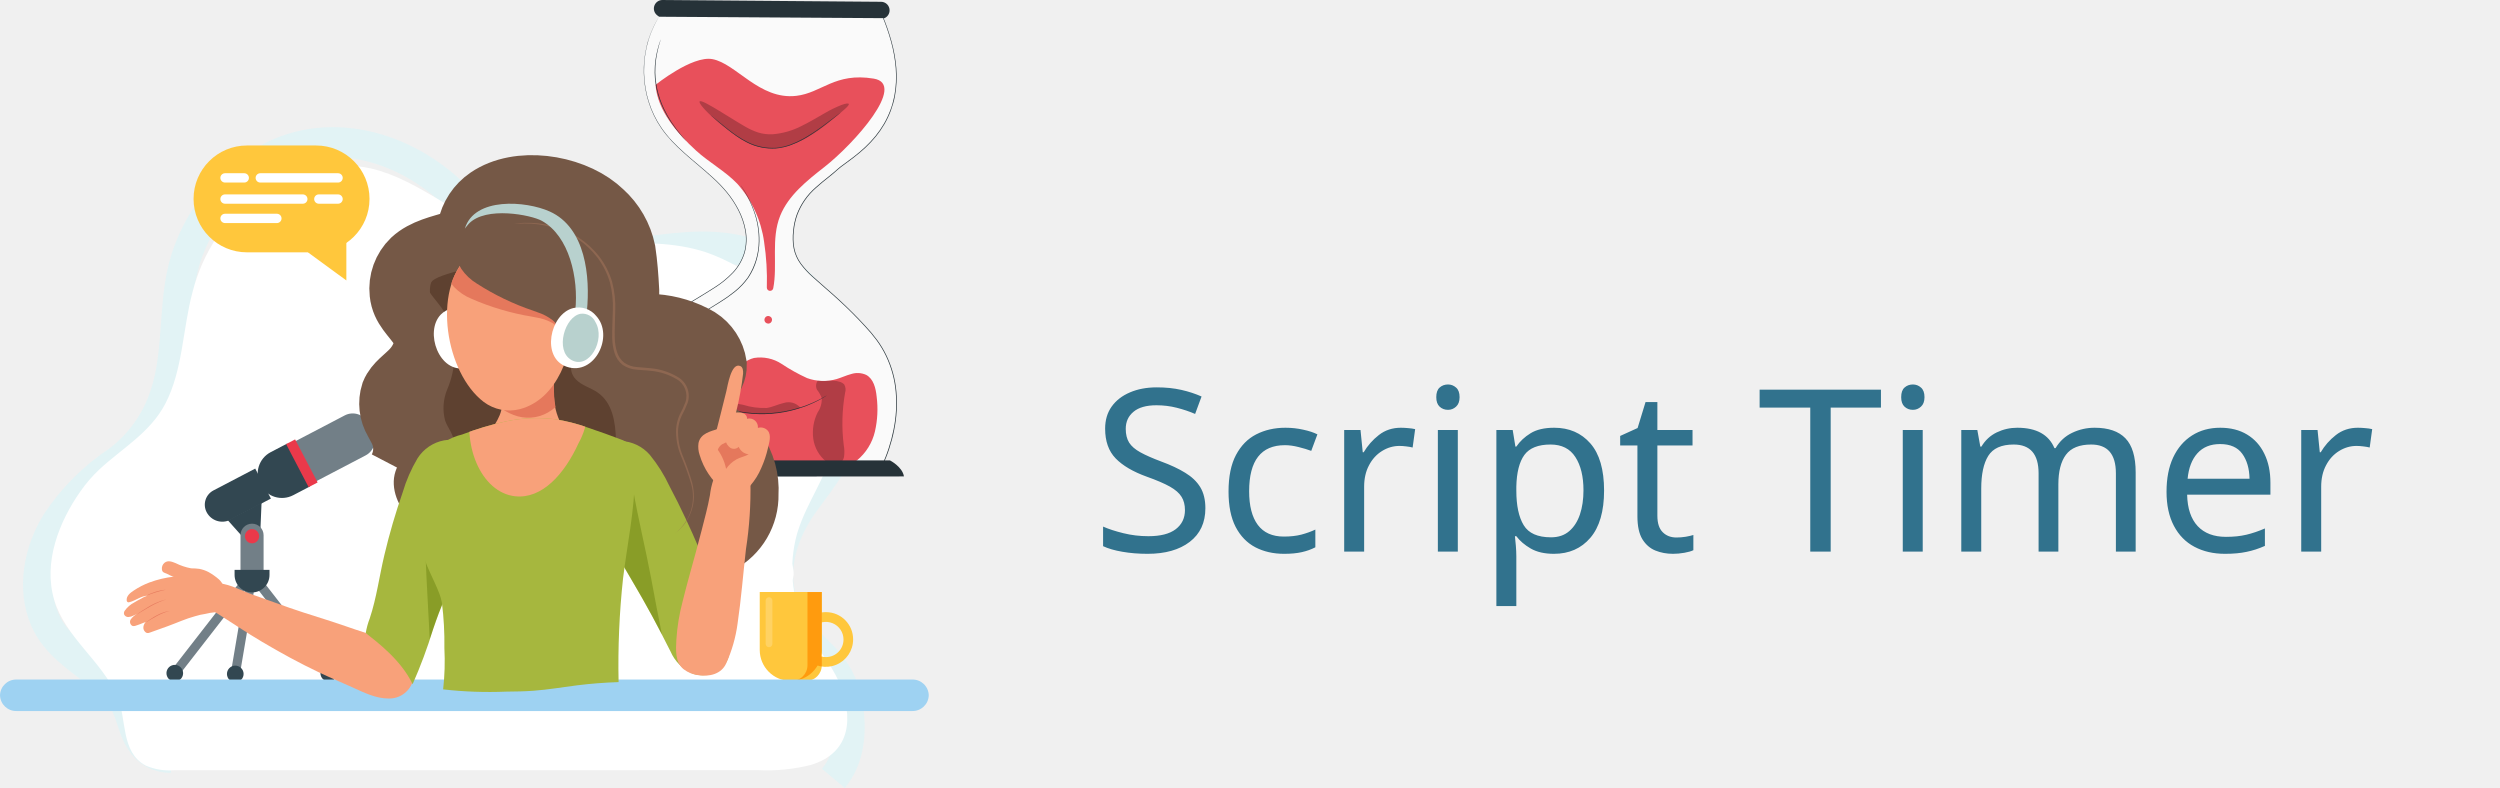
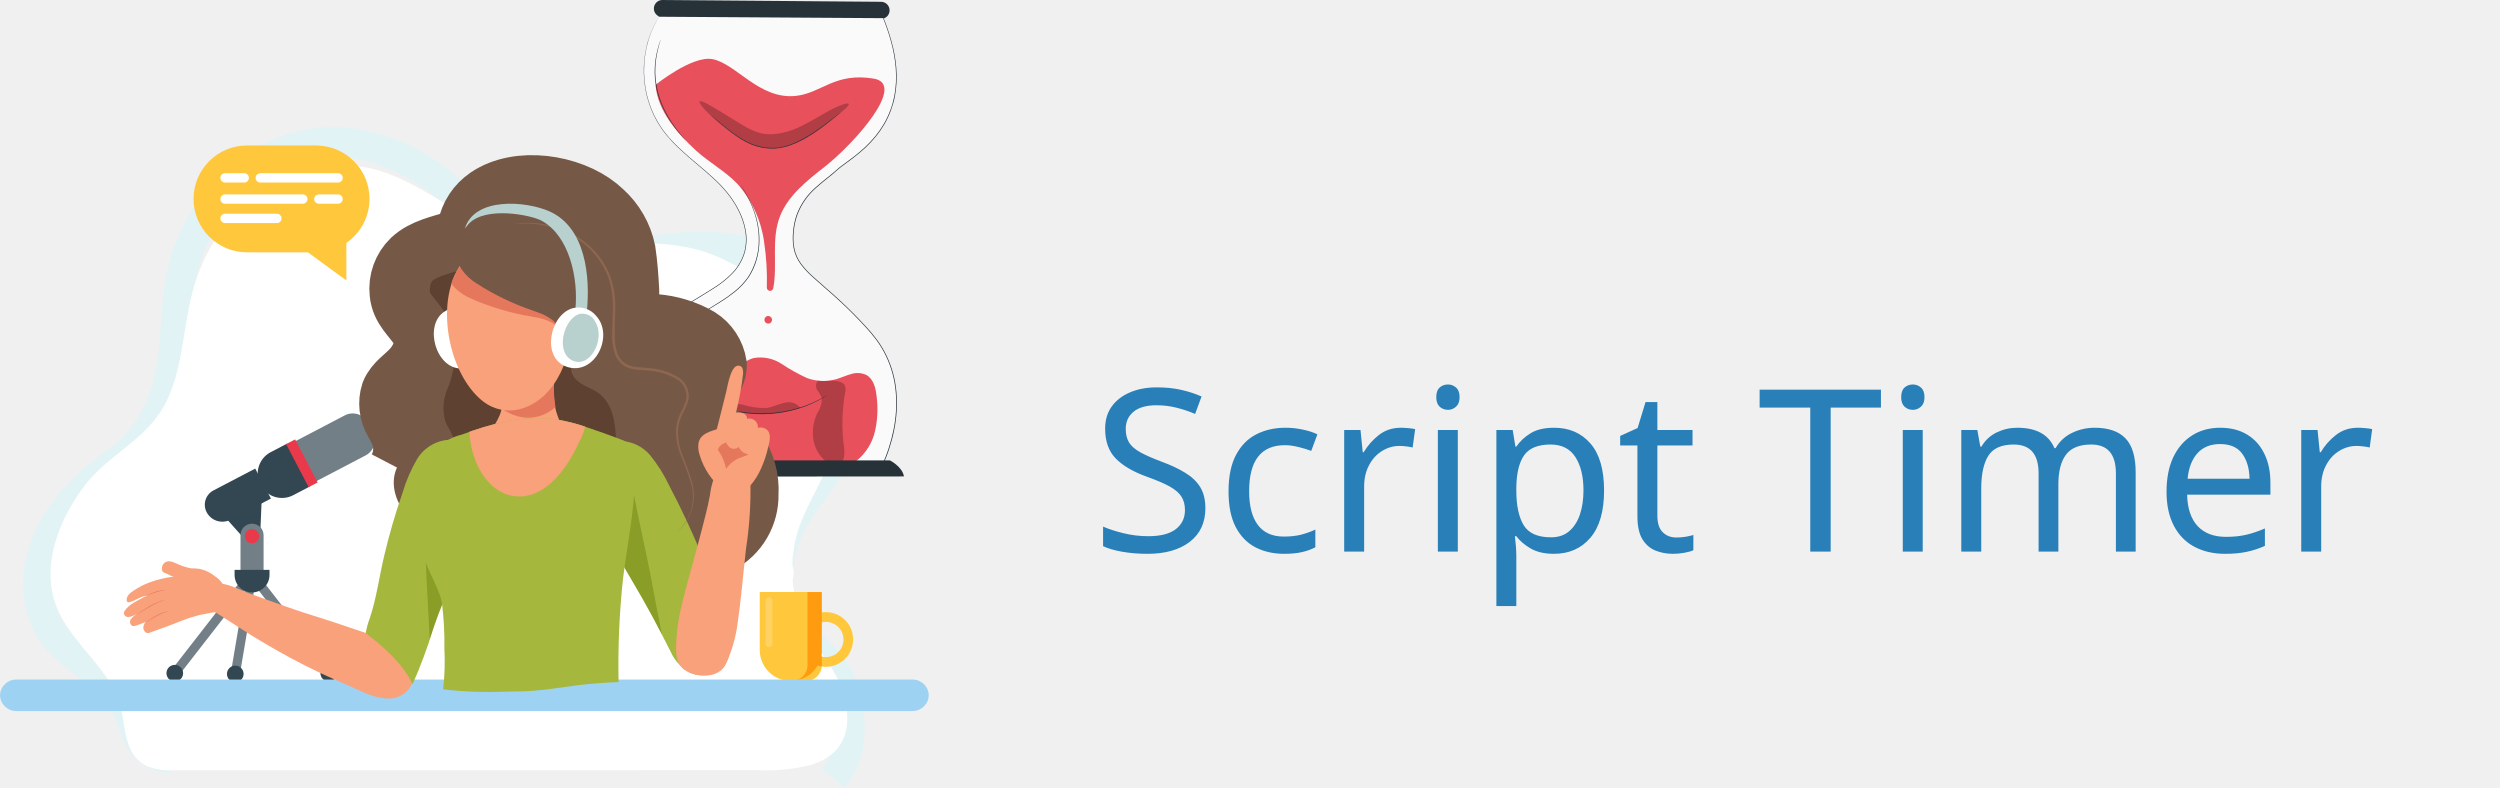
<svg xmlns="http://www.w3.org/2000/svg" width="418.891" height="132.034" viewBox="0 0 418.891 132.034">
  <defs>
    <clipPath id="clip-path">
      <path id="Path_501" data-name="Path 501" d="M1376.223,1389.763a54.274,54.274,0,0,1,.415,7.613,42.146,42.146,0,0,1-.21,6.91,68.055,68.055,0,0,0,10.548.379c1.534-.018,3.069-.036,4.6-.149,2.449-.181,4.872-.605,7.308-.909q3.457-.431,6.943-.539a134.359,134.359,0,0,1,.747-17.368c.682-5.676,1.976-11.5,1.955-17.223-.007-1.866.166-5.1-1.991-5.945-1.929-.753-3.885-1.431-5.844-2.1a29.153,29.153,0,0,0-5.583-1.419,24.738,24.738,0,0,0-8.258.389,50.9,50.9,0,0,0-7.254,2.184,9.2,9.2,0,0,0-2.757,1.137,8.582,8.582,0,0,0-1.662,3.057,32.2,32.2,0,0,0-2.461,10.07,18,18,0,0,0,.139,5c.556,2.61,1.985,4.906,2.93,7.375A9.1,9.1,0,0,1,1376.223,1389.763Z" transform="translate(-1372.613 -1358.825)" fill="#a6b73e" />
    </clipPath>
  </defs>
  <g id="Group_315" data-name="Group 315" transform="translate(-804.109 -100.579)">
    <g id="Group_282" data-name="Group 282" transform="translate(804.109 100.579)">
      <path id="Path_464" data-name="Path 464" d="M327.018,691.4a5.765,5.765,0,0,1-5.02-2.768c-1.41-2.087-1.575-4.63-2.866-6.757a19.006,19.006,0,0,0-4.507-4.678c-3.251-2.637-6.949-4.924-8.678-8.926-2.256-5.221-1.091-11.455,1.875-16.308A36.47,36.47,0,0,1,318.169,641.6a22.5,22.5,0,0,0,7.844-10.985c2.664-7.914,1.028-16.566,4.014-24.284a29.378,29.378,0,0,1,14.19-15.862c11.159-5.4,24.348-.6,32.3,8.641a24.689,24.689,0,0,0,16.642,8.341c12.125.993,24.756-5.6,35.989,1.842,5.725,3.792,9.772,10.513,11.032,17.606a22.514,22.514,0,0,1-.914,12.212c-1.518,3.712-4.135,6.74-6.384,9.947-3.737,5.329-5.782,12.451-2.287,18.453a39.1,39.1,0,0,0,5.829,6.97,14.879,14.879,0,0,1,3.972,7.662c.832,4.368.508,9.279-2.352,12.684" transform="translate(-298.409 -564.401)" fill="none" stroke="#e2f3f5" stroke-miterlimit="10" stroke-width="5" />
      <path id="Path_465" data-name="Path 465" d="M344.943,707.227c-3.535,5.027-6.263,11.865-4.37,18.177,1.887,6.293,7.922,10.173,10.559,16.151,1.645,3.728.511,9.322,4.786,11.6a9.883,9.883,0,0,0,4.693.771l97.893-.012a30.178,30.178,0,0,0,8.9-.888c6.781-2.086,7.063-8.046,4.722-13.716-1.452-3.515-4.222-6.2-5.8-9.651a22.139,22.139,0,0,1-1.312-15.269q.091-.312.19-.622c1.522-4.736,4.585-8.807,5.852-13.628,2.616-9.952-3.164-20.475-10.762-26.872a32.168,32.168,0,0,0-10.527-6.132c-10.6-3.479-22.371.547-33-2.817-8.154-2.581-14.849-9.291-23.157-11.231a23.327,23.327,0,0,0-18.708,4A30.21,30.21,0,0,0,363.745,673.8c-1.662,6.224-1.61,13.059-4.559,18.713-2.522,4.837-7.2,7.447-10.993,10.956A23.664,23.664,0,0,0,344.943,707.227Z" transform="translate(-331.485 -624.87)" fill="#fff" />
      <g id="Group_218" data-name="Group 218" transform="translate(27.503 69.276)">
        <rect id="Rectangle_209" data-name="Rectangle 209" width="1.53" height="19.351" transform="translate(14.395 24.441) rotate(9.608)" fill="#727f87" />
        <circle id="Ellipse_13" data-name="Ellipse 13" cx="1.395" cy="1.395" r="1.395" transform="matrix(0.815, -0.579, 0.579, 0.815, 9.974, 43.319)" fill="#324751" />
        <rect id="Rectangle_210" data-name="Rectangle 210" width="1.53" height="19.351" transform="matrix(0.79, -0.614, 0.614, 0.79, 15.101, 28.713)" fill="#727f87" />
        <circle id="Ellipse_14" data-name="Ellipse 14" cx="1.395" cy="1.395" r="1.395" transform="translate(25.763 42.756) rotate(-22.172)" fill="#324751" />
        <rect id="Rectangle_211" data-name="Rectangle 211" width="1.53" height="19.351" transform="matrix(-0.79, -0.614, 0.614, -0.79, 2.387, 43.991)" fill="#727f87" />
        <circle id="Ellipse_15" data-name="Ellipse 15" cx="1.395" cy="1.395" r="1.395" transform="translate(0 42.677) rotate(-19.64)" fill="#324751" />
        <g id="Group_217" data-name="Group 217" transform="translate(5.869)">
          <path id="Path_466" data-name="Path 466" d="M996.062,1358.287l-3.5-6.7,10.131-5.3a2.88,2.88,0,0,1,3.887,1.218l.834,1.595a2.88,2.88,0,0,1-1.218,3.887Z" transform="translate(-978.3 -1345.961)" fill="#727f87" />
          <path id="Rectangle_212" data-name="Rectangle 212" d="M0,0H8.141a0,0,0,0,1,0,0V3.13A4.07,4.07,0,0,1,4.07,7.2h0A4.07,4.07,0,0,1,0,3.13V0A0,0,0,0,1,0,0Z" transform="matrix(0.463, 0.886, -0.886, 0.463, 14.761, 5.036)" fill="#324751" />
          <rect id="Rectangle_213" data-name="Rectangle 213" width="8.141" height="1.701" transform="matrix(0.463, 0.886, -0.886, 0.463, 16.077, 4.348)" fill="#ea394a" />
          <path id="Rectangle_214" data-name="Rectangle 214" d="M0,0H5.67a0,0,0,0,1,0,0V7.632A2.966,2.966,0,0,1,2.7,10.6h0A2.7,2.7,0,0,1,0,7.894V0A0,0,0,0,1,0,0Z" transform="translate(9.392 9.238) rotate(62.393)" fill="#324751" />
          <path id="Path_467" data-name="Path 467" d="M840.35,1604l.37-8.861-5.644,2.952Z" transform="translate(-830.268 -1580.183)" fill="#324751" />
        </g>
        <path id="Rectangle_215" data-name="Rectangle 215" d="M1.935,0h0A1.935,1.935,0,0,1,3.87,1.935v8.686a0,0,0,0,1,0,0H0a0,0,0,0,1,0,0V1.935A1.935,1.935,0,0,1,1.935,0Z" transform="translate(12.793 18.47)" fill="#727f87" />
        <circle id="Ellipse_16" data-name="Ellipse 16" cx="1.193" cy="1.193" r="1.193" transform="translate(13.536 19.377)" fill="#ea394a" />
        <path id="Rectangle_216" data-name="Rectangle 216" d="M0,0H5.85a0,0,0,0,1,0,0V.855A2.925,2.925,0,0,1,2.925,3.78h0A2.925,2.925,0,0,1,0,.855V0A0,0,0,0,1,0,0Z" transform="translate(11.803 26.21)" fill="#324751" />
      </g>
      <g id="Group_223" data-name="Group 223" transform="translate(127.298 78.961)">
        <g id="Group_220" data-name="Group 220" transform="translate(2.422 0)">
          <g id="Group_219" data-name="Group 219">
            <path id="Path_468" data-name="Path 468" d="M2362.991,1526.587a3.17,3.17,0,0,0,.073-2.4,9.282,9.282,0,0,0-1.1-2.179,9.894,9.894,0,0,1-1.208-2.455,5.281,5.281,0,0,1,.059-2.939,21.765,21.765,0,0,1,2.564-4.615,6.624,6.624,0,0,0,.871-2.219,3.819,3.819,0,0,0-.289-2.415,3.487,3.487,0,0,1,1.038,2.457,6.257,6.257,0,0,1-.549,2.7c-.7,1.682-1.76,3.048-2.17,4.524a3.965,3.965,0,0,0-.125,2.148,11.711,11.711,0,0,0,.86,2.256,7.825,7.825,0,0,1,.787,2.6A3.04,3.04,0,0,1,2362.991,1526.587Z" transform="translate(-2360.571 -1507.369)" fill="#fff" />
          </g>
        </g>
        <g id="Group_222" data-name="Group 222" transform="translate(0 20.236)">
          <g id="Group_221" data-name="Group 221">
            <path id="Rectangle_217" data-name="Rectangle 217" d="M0,0H10.4a0,0,0,0,1,0,0V9.7a5.2,5.2,0,0,1-5.2,5.2h0A5.2,5.2,0,0,1,0,9.7V0A0,0,0,0,1,0,0Z" transform="translate(0 0)" fill="#ffc73c" />
            <path id="Path_469" data-name="Path 469" d="M2434.926,1900.759a4.584,4.584,0,1,0,4.516,4.583A4.55,4.55,0,0,0,2434.926,1900.759Zm0,7.532a2.949,2.949,0,1,1,2.906-2.949A2.928,2.928,0,0,1,2434.926,1908.291Z" transform="translate(-2423.796 -1897.389)" fill="#ffc73c" />
            <path id="Path_470" data-name="Path 470" d="M2337.329,1867.444h0a.564.564,0,0,1-.562-.562v-7.251a.564.564,0,0,1,.563-.562h0a.564.564,0,0,1,.563.563v7.251A.564.564,0,0,1,2337.329,1867.444Z" transform="translate(-2335.773 -1858.199)" fill="#fff" opacity="0.2" />
            <path id="Path_471" data-name="Path 471" d="M2412.269,1844.6v12.266a2.634,2.634,0,0,1-2.634,2.634h2.4a2.634,2.634,0,0,0,2.634-2.634V1844.6Z" transform="translate(-2404.27 -1844.596)" fill="#ffc73c" style="mix-blend-mode: multiply;isolation: isolate" />
          </g>
        </g>
      </g>
      <path id="Path_472" data-name="Path 472" d="M351.678,2094.239H201.6a2.706,2.706,0,0,1-2.768-2.639h0a2.706,2.706,0,0,1,2.768-2.639h150.08a2.706,2.706,0,0,1,2.768,2.639h0A2.706,2.706,0,0,1,351.678,2094.239Z" transform="translate(-198.83 -1975.1)" fill="#9ed2f2" />
      <g id="Group_224" data-name="Group 224" transform="translate(32.433 24.378)">
        <rect id="Rectangle_218" data-name="Rectangle 218" width="29.482" height="17.902" rx="8.951" transform="translate(29.482 17.902) rotate(180)" fill="#ffc73c" />
        <path id="Path_473" data-name="Path 473" d="M1065.03,845.74v-8.227l-6.443,3.514Z" transform="translate(-1039.428 -823.126)" fill="#ffc73c" />
        <rect id="Rectangle_219" data-name="Rectangle 219" width="14.595" height="1.562" rx="0.781" transform="translate(4.491 8.195)" fill="#fff" />
        <rect id="Rectangle_220" data-name="Rectangle 220" width="4.784" height="1.562" rx="0.781" transform="translate(20.208 8.195)" fill="#fff" />
        <rect id="Rectangle_221" data-name="Rectangle 221" width="14.595" height="1.562" rx="0.781" transform="translate(24.992 6.21) rotate(180)" fill="#fff" />
        <rect id="Rectangle_222" data-name="Rectangle 222" width="4.784" height="1.562" rx="0.781" transform="translate(9.274 6.21) rotate(180)" fill="#fff" />
        <rect id="Rectangle_223" data-name="Rectangle 223" width="10.25" height="1.562" rx="0.781" transform="translate(4.491 11.438)" fill="#fff" />
      </g>
      <g id="Group_251" data-name="Group 251" transform="translate(106.243)">
        <g id="Group_244" data-name="Group 244">
          <g id="Group_228" data-name="Group 228" transform="translate(0 2.76)">
            <g id="Group_225" data-name="Group 225" transform="translate(0.051 0.041)">
              <path id="Path_474" data-name="Path 474" d="M1974.356,238.178a17.284,17.284,0,0,0,.568,18.922c2.618,3.619,6.546,6.044,9.665,9.242s5.487,7.91,3.841,12.062c-1.675,4.227-6.583,5.947-10.258,8.624a19.388,19.388,0,0,0-4.677,26.482h38.174s6.706-12.78-1.916-22.52-13.252-9.9-12.933-16.285,4.79-8.462,7.344-10.857,15.008-7.983,7.664-25.669Z" transform="translate(-1970.209 -238.178)" fill="#fafafa" />
            </g>
            <g id="Group_227" data-name="Group 227">
              <g id="Group_226" data-name="Group 226">
                <path id="Path_475" data-name="Path 475" d="M1973.551,237.531s.222,0,.657-.005l1.935-.005,7.449-.011,27.432-.02h.028l.01.026a35.587,35.587,0,0,1,1.423,4.134,24.121,24.121,0,0,1,.811,4.492,17.844,17.844,0,0,1-.242,4.742,15.225,15.225,0,0,1-1.726,4.609,16.791,16.791,0,0,1-1.438,2.086,19.438,19.438,0,0,1-1.759,1.881,25.955,25.955,0,0,1-2,1.69c-.695.537-1.42,1.045-2.128,1.582-.355.267-.679.567-1.017.868s-.689.579-1.042.861c-.705.564-1.418,1.128-2.091,1.746a11.162,11.162,0,0,0-3.135,4.5,10.909,10.909,0,0,0-.6,2.749c-.019.236-.051.471-.059.709s-.018.475-.007.713a8.147,8.147,0,0,0,.144,1.42,6.487,6.487,0,0,0,1.146,2.615,14.535,14.535,0,0,0,1.98,2.144c1.449,1.325,2.987,2.59,4.459,3.956s2.917,2.792,4.3,4.3a25.885,25.885,0,0,1,1.985,2.36,16.607,16.607,0,0,1,1.6,2.668,17.518,17.518,0,0,1,1.644,6.054,22.165,22.165,0,0,1-.372,6.364,26.139,26.139,0,0,1-.819,3.122,22.812,22.812,0,0,1-1.212,3.015l-.016.031h-1.019l-37.191,0h-.03l-.016-.025a19.682,19.682,0,0,1-3.2-9.011,19,19,0,0,1,1.321-9.1,19.8,19.8,0,0,1,5.046-7.208,22.952,22.952,0,0,1,3.445-2.513c1.192-.74,2.394-1.424,3.531-2.173a16.179,16.179,0,0,0,3.107-2.528,8.495,8.495,0,0,0,1.923-3.333,8.292,8.292,0,0,0,.152-3.721,12.122,12.122,0,0,0-1.18-3.42,16.722,16.722,0,0,0-1.921-2.919,23.306,23.306,0,0,0-2.325-2.426c-1.616-1.488-3.27-2.789-4.759-4.126-.745-.667-1.452-1.34-2.1-2.032a18.911,18.911,0,0,1-1.743-2.148,16.367,16.367,0,0,1-2.184-4.527,16.9,16.9,0,0,1-.744-4.288c-.031-.333-.019-.66-.019-.979s-.005-.631.028-.934l.068-.886c.034-.286.082-.564.12-.834a15.921,15.921,0,0,1,1.5-4.754,6.478,6.478,0,0,1,.345-.666l.274-.467c.147-.25.223-.375.223-.375l-.217.382-.268.468a6.593,6.593,0,0,0-.34.666,16.028,16.028,0,0,0-1.477,4.751c-.038.27-.084.546-.118.832s-.043.582-.066.884-.022.613-.025.932-.011.645.021.977a16.88,16.88,0,0,0,.75,4.274,16.325,16.325,0,0,0,2.183,4.507,18.9,18.9,0,0,0,1.74,2.139c.649.689,1.355,1.36,2.1,2.025,1.488,1.333,3.143,2.633,4.764,4.121a23.337,23.337,0,0,1,2.335,2.432,16.812,16.812,0,0,1,1.934,2.931,12.2,12.2,0,0,1,1.191,3.443,8.377,8.377,0,0,1-.151,3.76,8.58,8.58,0,0,1-1.941,3.371,16.256,16.256,0,0,1-3.123,2.545c-1.139.752-2.342,1.437-3.531,2.177a22.84,22.84,0,0,0-3.429,2.5,19.7,19.7,0,0,0-5.016,7.173,18.9,18.9,0,0,0-1.31,9.046,19.578,19.578,0,0,0,3.181,8.959l-.046-.025,37.191,0h.983l-.052.031a22.668,22.668,0,0,0,1.2-3,26.018,26.018,0,0,0,.816-3.108,22.054,22.054,0,0,0,.37-6.33,17.4,17.4,0,0,0-1.632-6.014,16.471,16.471,0,0,0-1.589-2.651,25.773,25.773,0,0,0-1.977-2.351q-2.073-2.257-4.293-4.293c-1.471-1.365-3-2.628-4.458-3.957a14.629,14.629,0,0,1-1.994-2.161,6.6,6.6,0,0,1-1.164-2.658,8.264,8.264,0,0,1-.145-1.439c-.011-.24,0-.48.007-.72s.041-.477.06-.715a11.034,11.034,0,0,1,.6-2.775,11.269,11.269,0,0,1,3.165-4.538c.676-.621,1.392-1.186,2.1-1.749.353-.281.7-.565,1.039-.858s.665-.6,1.022-.872c.711-.538,1.435-1.045,2.128-1.58a25.826,25.826,0,0,0,1.99-1.682,19.386,19.386,0,0,0,1.75-1.871,16.7,16.7,0,0,0,1.43-2.073,15.137,15.137,0,0,0,1.718-4.579,17.735,17.735,0,0,0,.244-4.717,24.013,24.013,0,0,0-.8-4.476,35.53,35.53,0,0,0-1.415-4.125l.038.025-27.415-.02-7.455-.011-1.94-.005C1973.776,237.535,1973.551,237.531,1973.551,237.531Z" transform="translate(-1969.352 -237.49)" fill="#263238" />
              </g>
            </g>
          </g>
          <g id="Group_229" data-name="Group 229" transform="translate(3.594 9.851)">
            <path id="Path_476" data-name="Path 476" d="M2065.8,358.976c5.622.924-3.242,10.882-8.26,14.812-2.906,2.275-6.026,4.743-7.406,8.165-1.565,3.883-.405,8.248-1.164,12.154a.543.543,0,0,1-1.075-.114,42.327,42.327,0,0,0-.456-7.651,18.4,18.4,0,0,0-4.489-9.746c-2.048-2.142-4.734-3.565-6.919-5.567-3.19-2.923-6.467-6.694-6.786-11.008,0,0,6.125-4.933,9.524-4.311,3.973.728,7.885,6.858,14.041,6.156C2057.108,361.376,2059.277,357.9,2065.8,358.976Z" transform="translate(-2029.245 -355.655)" fill="#e8505b" />
          </g>
          <g id="Group_230" data-name="Group 230" transform="translate(2.067 59.86)">
            <path id="Path_477" data-name="Path 477" d="M2042.376,1195.654c-.142-1.406-.517-3-1.765-3.661a3.484,3.484,0,0,0-2.5-.139c-.828.218-1.606.594-2.427.838a7.952,7.952,0,0,1-4.965-.157,30.54,30.54,0,0,1-4.252-2.37,6.529,6.529,0,0,0-4.651-1c-2.719.677-4.135,3.95-6.823,4.741a7.389,7.389,0,0,1-3.693-.121,14.409,14.409,0,0,0-3.679-.582,4.082,4.082,0,0,0-2.674,1.042l.007-.009-.02.021a2.744,2.744,0,0,0-.308.361,5.049,5.049,0,0,0-.711,3.964,14.164,14.164,0,0,0,1.759,4.271,12.573,12.573,0,0,0,3.4,4.221c1.831,1.3,4.133.4,6.374.581a105.556,105.556,0,0,0,16.077.289c2.761-.214,5.349.085,7.54-1.609a8.91,8.91,0,0,0,3.027-4.875A16.682,16.682,0,0,0,2042.376,1195.654Z" transform="translate(-2003.796 -1189.043)" fill="#e8505b" />
          </g>
          <g id="Group_232" data-name="Group 232" transform="translate(29.952 63.777)" opacity="0.24">
            <g id="Group_231" data-name="Group 231">
              <path id="Path_478" data-name="Path 478" d="M2469.328,1254.331a1.444,1.444,0,0,0-.136,1.516,5.027,5.027,0,0,1,.792,1.4,3.782,3.782,0,0,1-.674,2.395,7.637,7.637,0,0,0-.741,4.42,6.013,6.013,0,0,0,2.194,3.859,2.133,2.133,0,0,0,1.86.527,1.8,1.8,0,0,0,1.112-1.42,6.03,6.03,0,0,0-.058-1.884,29.314,29.314,0,0,1,.221-8.753,1.765,1.765,0,0,0-.138-1.415,1.647,1.647,0,0,0-.8-.458c-1.165-.388-2.422.043-3.628-.186" transform="translate(-2468.497 -1254.331)" />
            </g>
          </g>
          <g id="Group_233" data-name="Group 233" transform="translate(0.535 77.138)">
            <path id="Path_479" data-name="Path 479" d="M1978.273,1479.717s-.105-1.752,2.18-2.727h40.152s2.094,1.06,2.352,2.691Z" transform="translate(-1978.273 -1476.99)" fill="#263238" />
          </g>
          <g id="Group_234" data-name="Group 234" transform="translate(3.312)">
            <path id="Path_480" data-name="Path 480" d="M2063.252,194.51l-.063.03-37.755-.243s-.134-.086-.335-.243a1.432,1.432,0,0,1,.894-2.558l36.644.3A1.431,1.431,0,0,1,2063.252,194.51Z" transform="translate(-2024.547 -191.495)" fill="#263238" />
          </g>
          <g id="Group_236" data-name="Group 236" transform="translate(10.959 16.944)" opacity="0.24">
            <g id="Group_235" data-name="Group 235">
              <path id="Path_481" data-name="Path 481" d="M2177,474.337c.076.146-.207.46-.749.941s-1.335,1.141-2.343,1.953a30.567,30.567,0,0,1-3.8,2.683,15.394,15.394,0,0,1-2.608,1.2,12.184,12.184,0,0,1-1.5.414,9.915,9.915,0,0,1-1.619.211,8.661,8.661,0,0,1-3.255-.445,11.755,11.755,0,0,1-2.615-1.335c-.753-.5-1.4-.992-2.013-1.463s-1.164-.928-1.66-1.357c-1.983-1.718-3.026-2.982-2.825-3.226s1.612.55,3.8,1.895l1.787,1.1c.641.391,1.331.822,2.034,1.221a11.334,11.334,0,0,0,2.206,1,7.038,7.038,0,0,0,2.428.286,12.863,12.863,0,0,0,4.834-1.392c1.453-.711,2.753-1.516,3.886-2.15a19.583,19.583,0,0,1,2.805-1.368C2176.5,474.243,2176.928,474.2,2177,474.337Z" transform="translate(-2151.985 -473.864)" />
            </g>
          </g>
          <g id="Group_237" data-name="Group 237" transform="translate(21.875 52.952)">
            <path id="Path_482" data-name="Path 482" d="M2334.282,1073.964a.637.637,0,1,1-.032.012" transform="translate(-2333.886 -1073.934)" fill="#e8505b" />
          </g>
          <g id="Group_239" data-name="Group 239" transform="translate(3.455 6.6)">
            <g id="Group_238" data-name="Group 238">
              <path id="Path_483" data-name="Path 483" d="M2032.246,318.549a1.132,1.132,0,0,1-.134-.134l-.366-.4c-.154-.178-.358-.384-.566-.646l-.713-.887c-.243-.344-.52-.715-.8-1.126l-.409-.651c-.069-.113-.144-.224-.211-.342l-.2-.363a15.112,15.112,0,0,1-1.391-3.349,14.058,14.058,0,0,1-.528-3.588c0-.279.014-.552.021-.816.006-.132,0-.263.017-.391s.027-.253.04-.377c.028-.247.048-.486.081-.714l.118-.652c.064-.418.175-.784.254-1.11.043-.162.077-.314.119-.451l.122-.373.172-.515a1.159,1.159,0,0,1,.068-.177,1.219,1.219,0,0,1-.045.184l-.151.52-.112.375c-.039.137-.07.29-.11.452-.073.326-.177.692-.236,1.109l-.11.65c-.031.227-.048.465-.074.71q-.018.184-.037.375c-.012.127-.009.257-.014.388,0,.263-.018.533-.016.81a14.226,14.226,0,0,0,.533,3.558,15.321,15.321,0,0,0,1.373,3.329l.194.362c.066.118.14.229.208.342l.4.651c.273.411.545.784.783,1.13l.7.9c.2.266.4.476.55.658l.349.415A1.2,1.2,0,0,1,2032.246,318.549Z" transform="translate(-2026.934 -301.484)" fill="#263238" />
            </g>
          </g>
          <g id="Group_241" data-name="Group 241" transform="translate(6.641 31.05)">
            <g id="Group_240" data-name="Group 240">
              <path id="Path_484" data-name="Path 484" d="M2080.027,734.827a.434.434,0,0,1,.042-.074l.133-.211.22-.341.141-.217c.055-.074.12-.148.185-.23l.44-.537c.172-.186.37-.378.577-.59a15.6,15.6,0,0,1,1.538-1.294c1.189-.9,2.723-1.8,4.385-2.842a25.271,25.271,0,0,0,2.515-1.772,11.818,11.818,0,0,0,2.257-2.385,11.283,11.283,0,0,0,1.824-6.01,14.228,14.228,0,0,0-.858-5.106,19.025,19.025,0,0,0-1.484-3.182c-.208-.36-.378-.634-.5-.819l-.132-.211a.434.434,0,0,1-.042-.074.46.46,0,0,1,.052.068l.142.2c.124.181.3.451.515.809a18.2,18.2,0,0,1,1.522,3.177,14.178,14.178,0,0,1,.888,5.136,11.712,11.712,0,0,1-.124,1.511,11.093,11.093,0,0,1-.328,1.547,10.559,10.559,0,0,1-1.384,3.015,11.879,11.879,0,0,1-2.281,2.408,25.07,25.07,0,0,1-2.53,1.774c-1.669,1.042-3.2,1.928-4.394,2.817a15.842,15.842,0,0,0-1.542,1.275c-.208.208-.407.4-.581.58l-.445.528c-.066.08-.132.153-.188.226l-.145.213-.229.333-.143.2A.471.471,0,0,1,2080.027,734.827Z" transform="translate(-2080.027 -708.934)" fill="#263238" />
            </g>
          </g>
          <g id="Group_243" data-name="Group 243" transform="translate(2.66 60.9)">
            <g id="Group_242" data-name="Group 242">
              <path id="Path_485" data-name="Path 485" d="M2015.572,1206.387a.422.422,0,0,1-.049.1l-.16.285c-.072.122-.158.272-.244.454s-.2.381-.294.616l-.158.364c-.054.127-.1.264-.151.4-.109.277-.194.583-.291.9a12.109,12.109,0,0,0-.4,4.306c.037.332.065.649.122.941.026.146.045.289.075.423l.089.387c.05.248.123.465.177.659s.109.358.157.491l.1.309a.427.427,0,0,1,.029.111.419.419,0,0,1-.051-.1l-.126-.3a4.756,4.756,0,0,1-.177-.487c-.06-.193-.139-.41-.195-.659l-.1-.388c-.032-.135-.053-.279-.082-.426-.062-.294-.094-.613-.134-.947a11.678,11.678,0,0,1,.4-4.344c.1-.322.19-.63.3-.907.055-.139.1-.277.158-.4l.166-.364c.1-.234.217-.433.312-.612a4.752,4.752,0,0,1,.263-.447l.179-.275A.426.426,0,0,1,2015.572,1206.387Z" transform="translate(-2013.674 -1206.387)" fill="#263238" />
            </g>
          </g>
        </g>
        <g id="Group_246" data-name="Group 246" transform="translate(11.497 66.284)">
          <g id="Group_245" data-name="Group 245">
            <path id="Path_486" data-name="Path 486" d="M2181.7,1296.1a.2.2,0,0,1-.045.033l-.14.087-.543.326-.394.234c-.147.081-.312.157-.487.246-.352.17-.743.386-1.205.561l-.716.294c-.25.1-.519.177-.793.272-.545.2-1.149.341-1.78.506a20.909,20.909,0,0,1-8.425.22c-.639-.131-1.249-.242-1.8-.412-.278-.08-.552-.144-.806-.231l-.73-.256c-.47-.15-.872-.346-1.233-.5-.179-.079-.348-.147-.5-.22l-.406-.213-.56-.3-.144-.08a.2.2,0,0,1-.047-.031.206.206,0,0,1,.053.02l.149.07.569.278.409.2c.152.07.322.135.5.211.362.145.765.335,1.234.479l.729.247c.254.084.527.145.8.223.553.166,1.161.272,1.8.4a21.252,21.252,0,0,0,8.382-.219c.628-.161,1.229-.3,1.773-.493.273-.092.542-.167.792-.265l.716-.285c.461-.169.854-.379,1.208-.543.175-.085.341-.159.489-.237l.4-.224.553-.307.146-.078A.2.2,0,0,1,2181.7,1296.1Z" transform="translate(-2160.939 -1296.096)" fill="#263238" />
          </g>
        </g>
        <g id="Group_248" data-name="Group 248" transform="translate(12.848 18.877)">
          <g id="Group_247" data-name="Group 247">
            <path id="Path_487" data-name="Path 487" d="M2205.2,506.075a.288.288,0,0,1-.048.044l-.147.121-.572.456c-.5.394-1.219.965-2.129,1.646a30.891,30.891,0,0,1-3.332,2.2,15.156,15.156,0,0,1-2.146.988,9.788,9.788,0,0,1-2.477.551,9.43,9.43,0,0,1-4.759-.99,16.148,16.148,0,0,1-1.838-1.093c-.547-.386-1.046-.759-1.488-1.117-.887-.712-1.582-1.314-2.064-1.727l-.553-.478-.142-.127a.258.258,0,0,1-.046-.046.276.276,0,0,1,.053.037l.15.118.567.462c.492.4,1.195.995,2.086,1.7.444.353.945.721,1.491,1.1a16.45,16.45,0,0,0,1.831,1.076,9.386,9.386,0,0,0,4.7.97,9.734,9.734,0,0,0,2.447-.542,15.255,15.255,0,0,0,2.133-.974,32.118,32.118,0,0,0,3.335-2.175c.916-.671,1.644-1.233,2.15-1.616l.585-.439.154-.112A.26.26,0,0,1,2205.2,506.075Z" transform="translate(-2183.454 -506.075)" fill="#263238" />
          </g>
        </g>
        <g id="Group_250" data-name="Group 250" transform="translate(14.387 67.427)" opacity="0.24">
          <g id="Group_249" data-name="Group 249">
            <path id="Path_488" data-name="Path 488" d="M2209.1,1315.884c1.062-.82,2.553-.621,3.865-.345a11.685,11.685,0,0,0,3.962.539c1-.14,1.919-.633,2.907-.846a2.573,2.573,0,0,1,2.734.793,21.279,21.279,0,0,1-13.468-.141" transform="translate(-2209.105 -1315.146)" />
          </g>
        </g>
      </g>
      <g id="Group_280" data-name="Group 280" transform="translate(20.763 30.996)">
        <path id="Path_489" data-name="Path 489" d="M1345.619,786.84a15.023,15.023,0,0,1-12.867-1.1c-3.693-2.369-7.058-4.08-11.6-4-4.06.074-7.418,2.269-11.351,2.736a10.8,10.8,0,0,1-8.549-3.17c-2.207-2.129-3.672-5.375-2.713-8.287.5-1.525,1.6-2.783,2.227-4.261,1.445-3.409-2.36-5.466-1.414-9.054.8-3.052,4.154-5.229,4.1-8.384-.036-2.31-1.825-4.1-2.455-6.238a8.483,8.483,0,0,1,.626-6.541,7.817,7.817,0,0,1,3.68-3.286c1.377-.587,2.915-.6,3.98-1.8,1.9-2.144,2.594-4.468,5.2-6.036,2.2-1.327,5.115-1.412,7.643-1.18a19.387,19.387,0,0,1,14.236,8.2,9.826,9.826,0,0,1,1.959,5.376c.031,2.175.03,4.362,1.363,6.211a10.122,10.122,0,0,0,4.7,3.161,23.98,23.98,0,0,1,5.21,2.371,5.576,5.576,0,0,1,2.622,4.809c-.153,1.594-1.256,2.98-1.4,4.574-.267,2.9,2.526,5.006,4.249,7.354a11.426,11.426,0,0,1,1,11.588c-2.09,4.2-5.886,5.152-9.864,6.734Q1345.907,786.738,1345.619,786.84Z" transform="translate(-1253.029 -725.056)" fill="#755846" />
        <path id="Path_490" data-name="Path 490" d="M1430.359,955.571c.147,3.564-.679,6.24-3.938,8a19.172,19.172,0,0,1-8.568,1.935c-4.8.118-10.157-1.121-13.751-4.5a3.561,3.561,0,0,1-1.325-2.257c-.043-.812.4-1.577.443-2.39.066-1.37-1-2.5-1.475-3.791a8.18,8.18,0,0,1,.364-5.317,15,15,0,0,0,1.187-5.268c-.11-2.347-1.52-4.4-2.65-6.457s-2.018-4.568-1.053-6.71a4.8,4.8,0,0,1,3.7-2.669c1.637-.182,3.108,1.689,4.157,2.72a25.681,25.681,0,0,0,4.675,3.636c2.339,1.42,4.907,2.467,7.108,4.093a10,10,0,0,1,3.4,3.9c.716,1.767-.538,3.477.979,5.1.979,1.048,2.481,1.405,3.664,2.216C1429.8,949.559,1430.244,952.758,1430.359,955.571Z" transform="translate(-1347.916 -913.054)" fill="#5e4130" />
        <path id="Path_491" data-name="Path 491" d="M1331.843,769.342a14.113,14.113,0,0,0,8.308-1.206,9.138,9.138,0,0,0,4.876-8.293,11.646,11.646,0,0,0-2-7.281c-1.683-2.223-4.5-3.59-5.55-6.174a4.967,4.967,0,0,1,.825-5.247,3.679,3.679,0,0,0,1.411-2.99,6.581,6.581,0,0,0-2.977-4.547,17.392,17.392,0,0,0-7.437-2.29c-1.726-.219-3.446-.7-3.981-2.564a13.675,13.675,0,0,1-.285-3.092c-.115-2.2-.276-4.4-.6-6.575a12.343,12.343,0,0,0-3.827-6.669q-.392-.373-.812-.713c-4.688-3.8-13.366-5.143-18.537-1.623a8.011,8.011,0,0,0-3.391,5.136c-.262,1.4-.643,1.705-2.014,2.131-2.49.773-5.317,1.321-7.295,3.148a6.834,6.834,0,0,0-2.052,5.669c.263,2.65,2.116,3.918,3.443,6.019,1.354,2.144.29,4.842-1.284,6.612-1.212,1.363-2.931,2.358-3.615,4.048a5.975,5.975,0,0,0,.548,4.848c.308.606.671,1.184.943,1.807a7,7,0,0,1-.226,5.994" transform="translate(-1240.343 -708.034)" fill="none" stroke="#755846" stroke-miterlimit="10" stroke-width="10" />
        <g id="Group_252" data-name="Group 252" transform="translate(60.636 28.975)">
          <path id="Path_492" data-name="Path 492" d="M1567.951,1208.763c-2.158,2.453-6.306,2.648-9.209,1.644a4.7,4.7,0,0,1-3.414-4.383c-.047-2.395,2.054-4.1,2.585-6.328a15.021,15.021,0,0,0,.24-3.856c-.036-1.5-.047-3.009-.12-4.509a15.953,15.953,0,0,1,4.272-.407c1.307.054,2.612-.082,3.918-.006a.462.462,0,0,1,.293.087.422.422,0,0,1,.1.282c.175,2.029,0,4.083.14,6.116a10.239,10.239,0,0,0,1.638,5.3A4.941,4.941,0,0,1,1567.951,1208.763Z" transform="translate(-1555.327 -1190.895)" fill="#f8a17a" />
        </g>
        <g id="Group_253" data-name="Group 253" transform="translate(14.124 66.736)">
          <path id="Path_493" data-name="Path 493" d="M804.939,1827.936c-.576-.2-1.15-.39-1.716-.588-3.109-1.088-6.284-1.983-9.394-3.072-2.083-.73-4.153-1.5-6.236-2.23-1.77-.621-3.593-1.68-5.471-1.861a1.879,1.879,0,0,0-1.324.245,2.176,2.176,0,0,0-.581,1.764,3.3,3.3,0,0,0,.548,2.328,3.257,3.257,0,0,0,.711.542c2.588,1.621,5.138,3.366,7.776,4.916,3.109,1.845,6.288,3.576,9.553,5.13,1.825.869,3.7,1.643,5.549,2.48,1.9.859,3.927,1.886,6.063,1.883a4.138,4.138,0,0,0,4.047-2.789,4.781,4.781,0,0,0-.693-4.434,7.19,7.19,0,0,0-2.123-1.608A42.919,42.919,0,0,0,804.939,1827.936Z" transform="translate(-780.213 -1820.165)" fill="#f8a17a" />
        </g>
        <g id="Group_254" data-name="Group 254" transform="translate(40.52 42.711)">
          <path id="Path_494" data-name="Path 494" d="M1231.383,1451.534c1.338-4,2.387-6.133,3.9-9.691,2.282-5.357,4.941-11.218,3.948-17.229-.475-2.878-2.94-5.276-6-4.743a6.746,6.746,0,0,0-4.451,3.013,24.98,24.98,0,0,0-2.487,5.7,105.141,105.141,0,0,0-3.063,10.481c-.849,3.542-1.305,7.2-2.463,10.66a12.2,12.2,0,0,0-.664,2.435c1.831,1.458,5.92,4.486,7.853,8.572A83.425,83.425,0,0,0,1231.383,1451.534Z" transform="translate(-1220.103 -1419.796)" fill="#a6b73e" />
        </g>
        <g id="Group_255" data-name="Group 255" transform="translate(50.427 47.394)" opacity="0.5" style="mix-blend-mode: multiply;isolation: isolate">
          <path id="Path_495" data-name="Path 495" d="M1385.464,1516.048c.149,3.5.4,7.025.544,10.521.428-1.326,1.091-3.163,1.444-4.153.7-1.973,1.795-4.194,2.3-6.228a56.469,56.469,0,0,0,1.245-7.564,13.08,13.08,0,0,0,.065-2.845,20.451,20.451,0,0,0-.942-3.138q-.405-1.238-.858-2.46c-.246-.667-1.381-1.488-1.016-2.33a45.81,45.81,0,0,0-2.585,7.022,22.605,22.605,0,0,0-.387,6.774Z" transform="translate(-1385.201 -1497.85)" fill="#a6b73e" />
        </g>
        <g id="Group_256" data-name="Group 256" transform="translate(78.037 42.897)">
          <path id="Path_496" data-name="Path 496" d="M1861.386,1435.872c1.588,3.384,3.064,6.823,4.347,10.335a69.542,69.542,0,0,1,2.506,7.347c.514,2.111,1.11,4.893-.285,6.79a4.833,4.833,0,0,1-5.589,1.445,7.171,7.171,0,0,1-3.489-3.6c-1.006-1.977-2.011-3.965-3.071-5.922-2.2-4.063-4.641-7.988-6.87-12.032-1.972-3.578-3.684-7.6-3.622-11.758.043-2.916,2.124-5.654,5.232-5.581a6.747,6.747,0,0,1,4.849,2.319,24.976,24.976,0,0,1,3.306,5.272Q1860.11,1433.144,1861.386,1435.872Z" transform="translate(-1845.312 -1422.897)" fill="#a6b73e" />
        </g>
        <g id="Group_257" data-name="Group 257" transform="translate(81.752 47.721)" opacity="0.5" style="mix-blend-mode: multiply;isolation: isolate">
          <path id="Path_497" data-name="Path 497" d="M1913.8,1521.435c.577,3.055,1.13,6.119,1.758,9.161q.036.176.074.352c-.615-1.251-1.64-3.087-2.132-4.016-.982-1.851-2.871-5.1-3.983-6.924a16.787,16.787,0,0,1-2.176-5.382c-.357-1.585.14-2.409.435-3.989a16.842,16.842,0,0,1,1.269-3.372c.227-.533.391-1.222.616-1.751a6.671,6.671,0,0,0,.363-2.224,19.13,19.13,0,0,1,.735,3.147C1911.619,1511.469,1912.855,1516.422,1913.8,1521.435Z" transform="translate(-1907.219 -1503.29)" fill="#a6b73e" />
        </g>
        <g id="Group_258" data-name="Group 258" transform="translate(63.307 28.958)">
          <path id="Path_498" data-name="Path 498" d="M1599.843,1199.132a16.209,16.209,0,0,0,.182-3.572c-.036-1.5-.047-3.009-.12-4.509a15.951,15.951,0,0,1,4.273-.407c1.307.054,2.612-.083,3.918-.006a.461.461,0,0,1,.294.087.423.423,0,0,1,.1.282c.175,2.029,0,4.083.14,6.116a14.85,14.85,0,0,0,.219,1.738c-.205.18-.414.352-.629.51a6.7,6.7,0,0,1-5.718,1.042A8.636,8.636,0,0,1,1599.843,1199.132Z" transform="translate(-1599.843 -1190.615)" fill="#e5785c" />
        </g>
        <g id="Group_261" data-name="Group 261" transform="translate(49.672 39.052)">
          <path id="Path_499" data-name="Path 499" d="M1376.223,1389.763a54.274,54.274,0,0,1,.415,7.613,42.146,42.146,0,0,1-.21,6.91,68.055,68.055,0,0,0,10.548.379c1.534-.018,3.069-.036,4.6-.149,2.449-.181,4.872-.605,7.308-.909q3.457-.431,6.943-.539a134.359,134.359,0,0,1,.747-17.368c.682-5.676,1.976-11.5,1.955-17.223-.007-1.866.166-5.1-1.991-5.945-1.929-.753-3.885-1.431-5.844-2.1a29.153,29.153,0,0,0-5.583-1.419,24.738,24.738,0,0,0-8.258.389,50.9,50.9,0,0,0-7.254,2.184,9.2,9.2,0,0,0-2.757,1.137,8.582,8.582,0,0,0-1.662,3.057,32.2,32.2,0,0,0-2.461,10.07,18,18,0,0,0,.139,5c.556,2.61,1.985,4.906,2.93,7.375A9.1,9.1,0,0,1,1376.223,1389.763Z" transform="translate(-1372.613 -1358.825)" fill="#a6b73e" />
          <g id="Group_260" data-name="Group 260" clip-path="url(#clip-path)">
            <g id="Group_259" data-name="Group 259" transform="translate(8.188 -9.095)">
              <path id="Path_500" data-name="Path 500" d="M1515.72,1207.406a16.073,16.073,0,0,1,2.775-.128,11.531,11.531,0,0,1,7.035,2.439,7.9,7.9,0,0,1,3.3,6.044,11.37,11.37,0,0,1-1.43,4.765c-2.4,5.279-6.154,9.413-10.633,8.943-5.709-.6-9.242-8.753-7.046-16.418a8.979,8.979,0,0,1,1.949-3.746A6.862,6.862,0,0,1,1515.72,1207.406Z" transform="translate(-1509.06 -1207.268)" fill="#f8a17a" />
            </g>
          </g>
        </g>
        <g id="Group_262" data-name="Group 262" transform="translate(77.991 71.363)">
          <path id="Path_502" data-name="Path 502" d="M1844.542,1897.274" transform="translate(-1844.542 -1897.274)" fill="#ff9243" />
        </g>
        <g id="Group_273" data-name="Group 273" transform="translate(0 63.049)">
          <g id="Group_263" data-name="Group 263">
            <path id="Path_503" data-name="Path 503" d="M549.109,1762.288a12.916,12.916,0,0,0-2.619,1.349c-.569.372-1.269.9-1.179,1.673a.333.333,0,0,0,.247.3.447.447,0,0,0,.177-.016c1.086-.26,2.022-1.1,3.139-1.1a3.542,3.542,0,0,0-1.136.5q-.586.287-1.142.629a4.453,4.453,0,0,0-1.633,1.422.735.735,0,0,0-.09.581.746.746,0,0,0,.734.451,2.189,2.189,0,0,0,.876-.267l.664-.31a3.112,3.112,0,0,0-1.167.981.777.777,0,0,0,.236,1.054c.331.158.648-.032.96-.128.484-.148.942-.406,1.436-.514-.3.073-.464.54-.506.845a1,1,0,0,0,.308.836.652.652,0,0,0,.321.183.914.914,0,0,0,.469-.08l2.982-1.071c1.537-.556,3-1.244,4.587-1.668a11.373,11.373,0,0,1,1.741-.394,9.279,9.279,0,0,1,3.089-.262c.817.213,2.659.667,3.453.379,1.118-.4.914-.547.808-1.537-.134-1.254-2.444-1.946-3.485-2.486-.686-.356-1.033-1.364-1.614-1.871a10.25,10.25,0,0,0-1.765-1.239,5.671,5.671,0,0,0-1.525-.525,10.294,10.294,0,0,0-1.369-.087,9.973,9.973,0,0,1-2.611-.877c-.609-.239-1.285-.524-1.861-.043a1.238,1.238,0,0,0-.422,1.12c.077.493.369.519.783.687.291.118.939.536,1.242.5A17.57,17.57,0,0,0,549.109,1762.288Z" transform="translate(-544.845 -1758.733)" fill="#f8a17a" />
          </g>
          <g id="Group_266" data-name="Group 266" transform="translate(3.635 4.769)">
            <g id="Group_265" data-name="Group 265">
              <g id="Group_264" data-name="Group 264">
                <path id="Path_504" data-name="Path 504" d="M608.813,1838.208a7.088,7.088,0,0,0-.886.123,8.445,8.445,0,0,0-.868.221,8.32,8.32,0,0,0-.839.313q-.2.092-.406.189c-.132.07-.264.138-.392.216.139-.055.275-.114.414-.167s.276-.109.415-.16c.278-.1.558-.2.84-.287s.567-.168.854-.244S608.522,1838.273,608.813,1838.208Z" transform="translate(-605.422 -1838.208)" fill="#e5785c" />
              </g>
            </g>
          </g>
          <g id="Group_269" data-name="Group 269" transform="translate(1.947 6.39)">
            <g id="Group_268" data-name="Group 268">
              <g id="Group_267" data-name="Group 267">
                <path id="Path_505" data-name="Path 505" d="M582.471,1865.226a8.413,8.413,0,0,0-1.4.436,13.043,13.043,0,0,0-1.323.634q-.639.36-1.252.761-.3.2-.606.41c-.2.142-.4.281-.6.426l1.247-.765c.416-.254.832-.506,1.26-.737s.859-.455,1.3-.653A12.424,12.424,0,0,1,582.471,1865.226Z" transform="translate(-577.295 -1865.226)" fill="#e5785c" />
              </g>
            </g>
          </g>
          <g id="Group_272" data-name="Group 272" transform="translate(3.614 8.322)">
            <g id="Group_271" data-name="Group 271">
              <g id="Group_270" data-name="Group 270">
                <path id="Path_506" data-name="Path 506" d="M609.125,1897.416c-.093.014-.187.029-.28.045l-.278.06-.274.077-.271.088a7.793,7.793,0,0,0-1.04.459q-.5.266-.976.58-.236.157-.47.317c-.153.111-.308.219-.459.333.164-.094.325-.193.488-.288l.485-.291c.325-.191.65-.38.983-.554a11.136,11.136,0,0,1,1.019-.477A8.1,8.1,0,0,1,609.125,1897.416Z" transform="translate(-605.078 -1897.416)" fill="#e5785c" />
              </g>
            </g>
          </g>
        </g>
        <g id="Group_274" data-name="Group 274" transform="translate(92.516 45.918)">
          <path id="Path_507" data-name="Path 507" d="M2088.964,1492.323c-.437,1.589-.865,3.18-1.257,4.78a33.3,33.3,0,0,0-1.049,6.419c-.076,1.687-.253,3.735,1.208,4.928a5.087,5.087,0,0,0,2.461,1.006c1.887.291,3.869-.188,4.677-1.97a23.841,23.841,0,0,0,1.906-6.635c.61-4.145.937-8.34,1.409-12.5a64.527,64.527,0,0,0,.747-11.361c-.088-1.39-.447-2.721-1.769-3.406a2.486,2.486,0,0,0-3.209.544,12.474,12.474,0,0,0-1.81,5.206c-.352,1.964-.892,3.906-1.382,5.842C2090.292,1487.567,2089.618,1489.943,2088.964,1492.323Z" transform="translate(-2086.609 -1473.238)" fill="#f8a17a" />
        </g>
        <g id="Group_275" data-name="Group 275" transform="translate(98.471 30.264)">
          <path id="Path_508" data-name="Path 508" d="M2191.115,1213.727a49.726,49.726,0,0,1-1.184,6.519,2.89,2.89,0,0,1,1.2.118.986.986,0,0,1,.668.92,1.447,1.447,0,0,1,1.8,1.537,1.575,1.575,0,0,1,1.677.491c.615.76.206,2.019.006,2.877a17.7,17.7,0,0,1-1.126,3.365,10.963,10.963,0,0,1-4.382,5.089.927.927,0,0,1-.677.168.962.962,0,0,1-.517-.535,30.216,30.216,0,0,1-2.313-5.53,7.088,7.088,0,0,1-.414-2.719,16.71,16.71,0,0,1,.749-2.569q.391-1.525.777-3.052.472-1.869.933-3.74c.211-.858.805-4.876,2.335-4.208C2191.093,1212.649,2191.138,1213.247,2191.115,1213.727Z" transform="translate(-2185.84 -1212.383)" fill="#f8a17a" />
        </g>
        <g id="Group_276" data-name="Group 276" transform="translate(98.981 42.734)">
          <path id="Path_509" data-name="Path 509" d="M2196.254,1425.011a8.435,8.435,0,0,0-1.762-3.678.476.476,0,0,1-.154-.339c.019-.144.164-.232.3-.3.042-.222,1.287-.432,1.51-.515a1.939,1.939,0,0,0,.794,1.293,1.129,1.129,0,0,0,1.424-.147,2.06,2.06,0,0,0,1.667,1.255c-.654.382-1.426.483-2.093.873A5.257,5.257,0,0,0,2196.254,1425.011Z" transform="translate(-2194.336 -1420.184)" fill="#e5785c" />
        </g>
        <g id="Group_277" data-name="Group 277" transform="translate(96.224 40.429)">
          <path id="Path_510" data-name="Path 510" d="M2152.369,1384.812a11.168,11.168,0,0,1,1.784-.784c.584-.29,1.112-.933.89-1.546s-1-.768-1.643-.693a8.684,8.684,0,0,0-1.628.41c-1.316.425-2.99.775-3.315,2.381a4.229,4.229,0,0,0,.192,2.011,11.724,11.724,0,0,0,3.864,5.779c.641-.9.286-2.147-.173-3.151C2151.745,1387.913,2150.9,1385.9,2152.369,1384.812Z" transform="translate(-2148.404 -1381.773)" fill="#f8a17a" />
        </g>
        <g id="Group_278" data-name="Group 278" transform="translate(62.567 6.329)">
          <path id="Path_511" data-name="Path 511" d="M1587.507,814.741a9.742,9.742,0,0,1,4.529-1.226,16.855,16.855,0,0,1,4.705.526,14.492,14.492,0,0,1,7.845,5.132,12.973,12.973,0,0,1,2.16,4.251,16.359,16.359,0,0,1,.519,4.739c-.016,1.583-.128,3.157-.076,4.715a8.461,8.461,0,0,0,.364,2.266,3.558,3.558,0,0,0,1.226,1.815,4.275,4.275,0,0,0,2.1.723c.763.09,1.56.1,2.355.2a10.729,10.729,0,0,1,4.545,1.489,3.645,3.645,0,0,1,1.614,4.315,16.9,16.9,0,0,1-1.005,2.165,6.894,6.894,0,0,0-.586,2.215,10.322,10.322,0,0,0,.8,4.546,42.416,42.416,0,0,1,1.561,4.472,9.544,9.544,0,0,1,.285,2.364,7.449,7.449,0,0,1-.415,2.339,8.005,8.005,0,0,1-2.756,3.775,7.787,7.787,0,0,0,2.672-8.425,43.153,43.153,0,0,0-1.614-4.426,10.63,10.63,0,0,1-.876-4.675,7.259,7.259,0,0,1,.587-2.341,17.472,17.472,0,0,0,.976-2.12,3.248,3.248,0,0,0-1.469-3.865,10.339,10.339,0,0,0-4.369-1.4c-.768-.1-1.552-.1-2.355-.191a4.689,4.689,0,0,1-2.316-.8,4,4,0,0,1-1.376-2.039,8.884,8.884,0,0,1-.375-2.387c-.046-1.594.074-3.169.1-4.736a15.957,15.957,0,0,0-.484-4.628,13.072,13.072,0,0,0-2.061-4.148,14.238,14.238,0,0,0-7.626-5.129,16.7,16.7,0,0,0-4.646-.628A9.687,9.687,0,0,0,1587.507,814.741Z" transform="translate(-1587.507 -813.504)" fill="#8e6751" />
        </g>
        <path id="Path_512" data-name="Path 512" d="M1411.316,1052.5c-2.813,2.894-.261,9.966,4.225,8.943,4.82-1.1,4.1-8.612-.264-9.845A3.811,3.811,0,0,0,1411.316,1052.5Z" transform="translate(-1358.215 -1030.798)" fill="#fff" />
        <path id="Path_513" data-name="Path 513" d="M1468.183,869.572a19.439,19.439,0,0,0-.852-5.81c-2.357-7.217-11.36-9-16.781-3.819-6.045,5.777-3.732,19.589,2.636,24.441a7.144,7.144,0,0,0,6.084,1.2C1465.526,883.9,1468.222,876.2,1468.183,869.572Z" transform="translate(-1392.895 -848.031)" fill="#f8a17a" />
        <path id="Path_514" data-name="Path 514" d="M1747.771,1064.562c2.77-1.514,3.622,2.32,3.146,4.229a6.086,6.086,0,0,1-1,2.205c-.659.873-2.543,2.322-3.629,1.367a2.426,2.426,0,0,1-.559-1.826C1745.691,1068.777,1745.894,1065.588,1747.771,1064.562Z" transform="translate(-1673.666 -1042.843)" fill="#f8a17a" />
        <path id="Path_515" data-name="Path 515" d="M1479.492,863.094c-2.482-7.6-11.96-9.475-17.667-4.021a11.244,11.244,0,0,0-2.777,4.474,5.284,5.284,0,0,0,.44.592,8.481,8.481,0,0,0,2.951,2,42.441,42.441,0,0,0,10.042,2.975c.253.047.508.094.763.145a8.508,8.508,0,0,1,2.714.908c2.338,1.378,1.333,4.41,3.046,5.738a1.634,1.634,0,0,0,.468.253,25.562,25.562,0,0,0,.916-6.949A20.463,20.463,0,0,0,1479.492,863.094Z" transform="translate(-1404.189 -847.066)" fill="#e5785c" />
        <path id="Path_516" data-name="Path 516" d="M1489,829.663a8.508,8.508,0,0,1,2.535,1.329c2.089,1.734.612,4.566,2.092,6.15,1.311,1.4,3.3-.451,3.822-1.748.96-2.389.9-5.048.833-7.621a15.99,15.99,0,0,0-.5-4.264,10.482,10.482,0,0,0-2.418-3.983,15.509,15.509,0,0,0-12.2-4.758c-3.512.221-9.674,3.173-6.92,7.644a8.484,8.484,0,0,0,2.594,2.448,42.434,42.434,0,0,0,9.439,4.539C1488.51,829.486,1488.755,829.573,1489,829.663Z" transform="translate(-1419.697 -808.335)" fill="#755846" />
        <g id="Group_279" data-name="Group 279" transform="translate(57.123 3.14)">
          <path id="Path_517" data-name="Path 517" d="M1517.231,778.358l-1.943-.121c.568-5.4-1-12.461-5.617-15.024-1.728-.96-9.379-2.521-12.239.507-.391.44-.653.808-.653.808,1.594-5.336,10.249-4.663,14.229-2.87C1517.049,764.381,1517.8,772.622,1517.231,778.358Z" transform="translate(-1496.779 -760.354)" fill="#b8d1ce" />
        </g>
        <path id="Path_518" data-name="Path 518" d="M1741.146,1049.976c-3.91,1-5.42,8.367-1.059,9.834,4.687,1.575,7.985-5.213,4.909-8.538A3.81,3.81,0,0,0,1741.146,1049.976Z" transform="translate(-1665.878 -1029.348)" fill="#fff" />
        <path id="Path_519" data-name="Path 519" d="M1773.3,1067.126c-2.7.434-4.361,6.167-1.58,7.745,2.989,1.7,5.793-3.41,4.035-6.351A2.4,2.4,0,0,0,1773.3,1067.126Z" transform="translate(-1696.75 -1045.553)" fill="#b8d1ce" />
      </g>
    </g>
-     <text id="Script_Timer" data-name="Script Timer" transform="translate(987 193)" fill="#31728d" font-size="38" font-family="Merriweather-Regular, Merriweather">
+     <text id="Script_Timer" data-name="Script Timer" transform="translate(987 193)" fill="#2980b9" font-size="38" font-family="Merriweather-Regular, Merriweather">
      <tspan x="0" y="0">Script Timer</tspan>
    </text>
  </g>
</svg>
